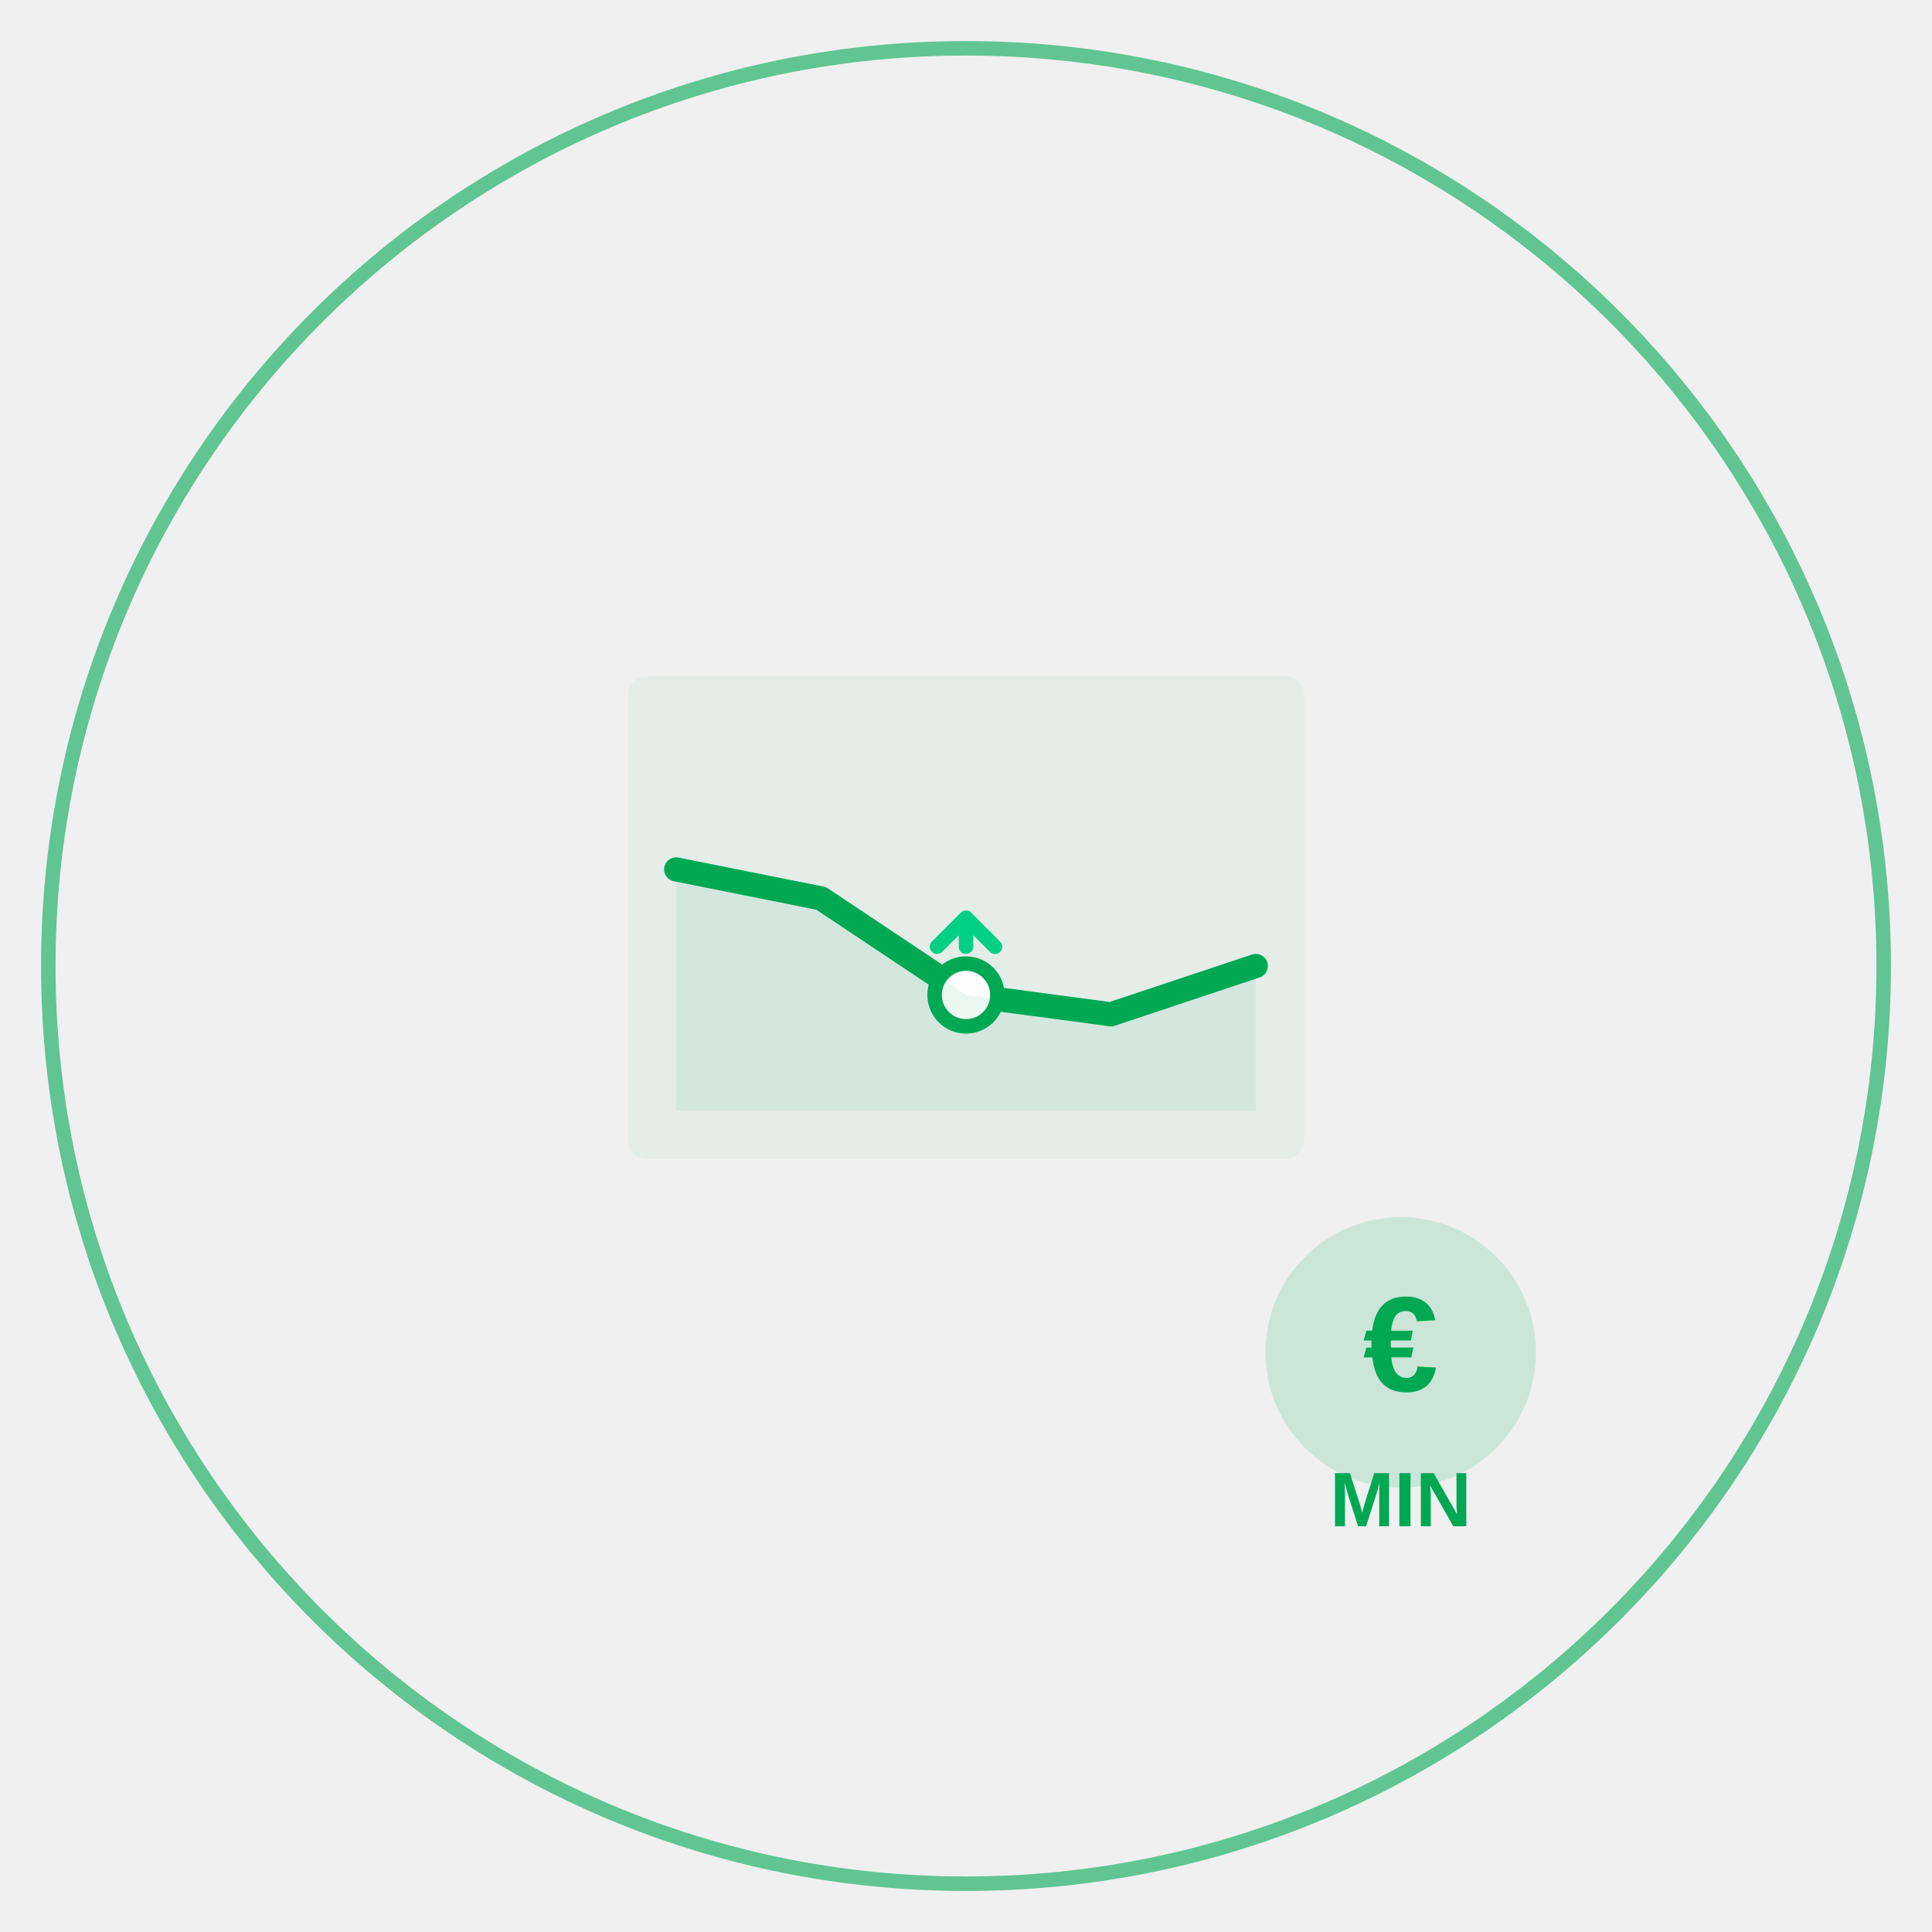
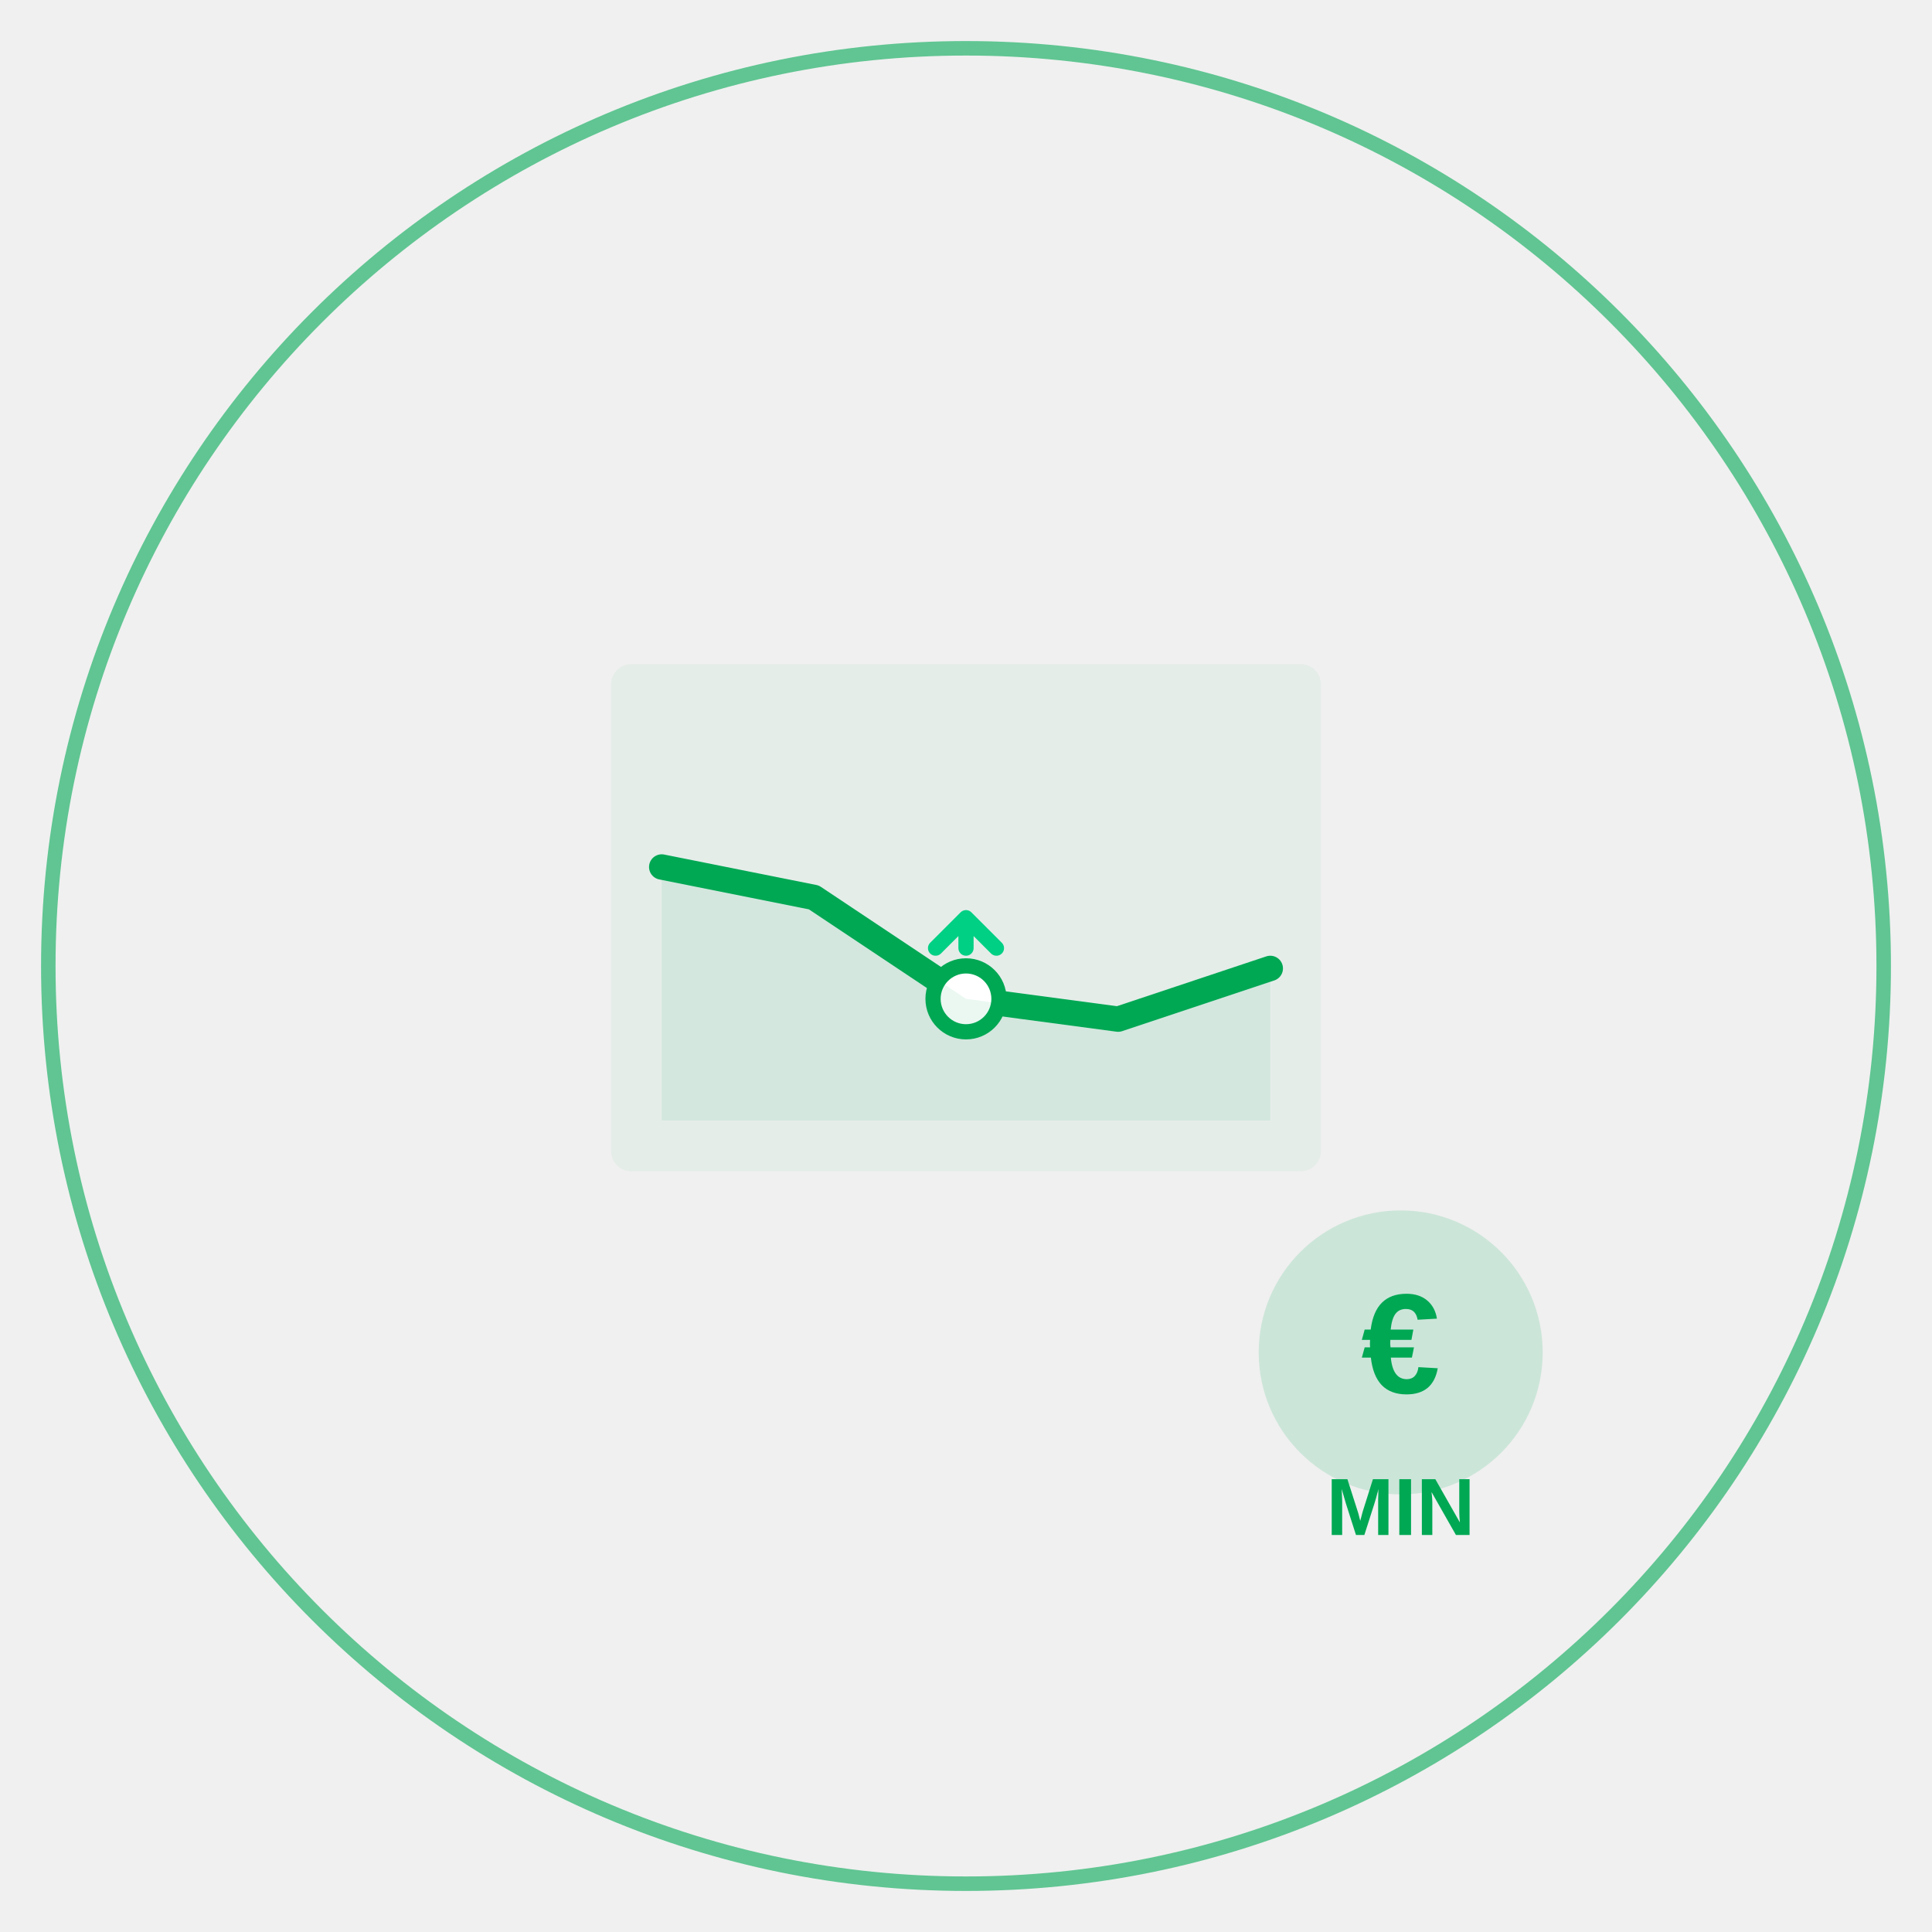
<svg xmlns="http://www.w3.org/2000/svg" viewBox="0 0 200 200">
  <circle cx="100" cy="100" r="95" fill="none" stroke="#00A854" stroke-width="1.5" opacity="0.6" />
-   <g transform="translate(100, 95)">
+   <g transform="translate(100, 95) scale(1.05)">
    <rect x="-35" y="-25" width="70" height="50" rx="2" fill="#00A854" opacity="0.05" stroke="none" />
    <polyline points="-30,-5 -15,-2 0,8 15,10 30,5" stroke="#00A854" stroke-width="2.5" fill="none" stroke-linecap="round" stroke-linejoin="round" />
    <circle cx="0" cy="8" r="4" fill="#00A854" />
    <circle cx="0" cy="8" r="2.5" fill="white" />
    <path d="M 0 3 L 0 0 L -3 3 M 0 0 L 3 3" stroke="#00D084" stroke-width="1.5" fill="none" stroke-linecap="round" stroke-linejoin="round" />
    <path d="M -30,-5 L -15,-2 L 0,8 L 15,10 L 30,5 L 30,20 L -30,20 Z" fill="#00A854" opacity="0.08" />
  </g>
-   <g transform="translate(145, 140)">
+   <g transform="translate(145, 140) scale(1.05)">
    <circle cx="0" cy="0" r="14" fill="#00A854" opacity="0.15" />
    <text x="0" y="4" font-size="14" font-weight="bold" fill="#00A854" text-anchor="middle" font-family="Arial, sans-serif">€</text>
    <text x="0" y="18" font-size="8" font-weight="600" fill="#00A854" text-anchor="middle" font-family="Arial, sans-serif">MIN</text>
  </g>
</svg>
